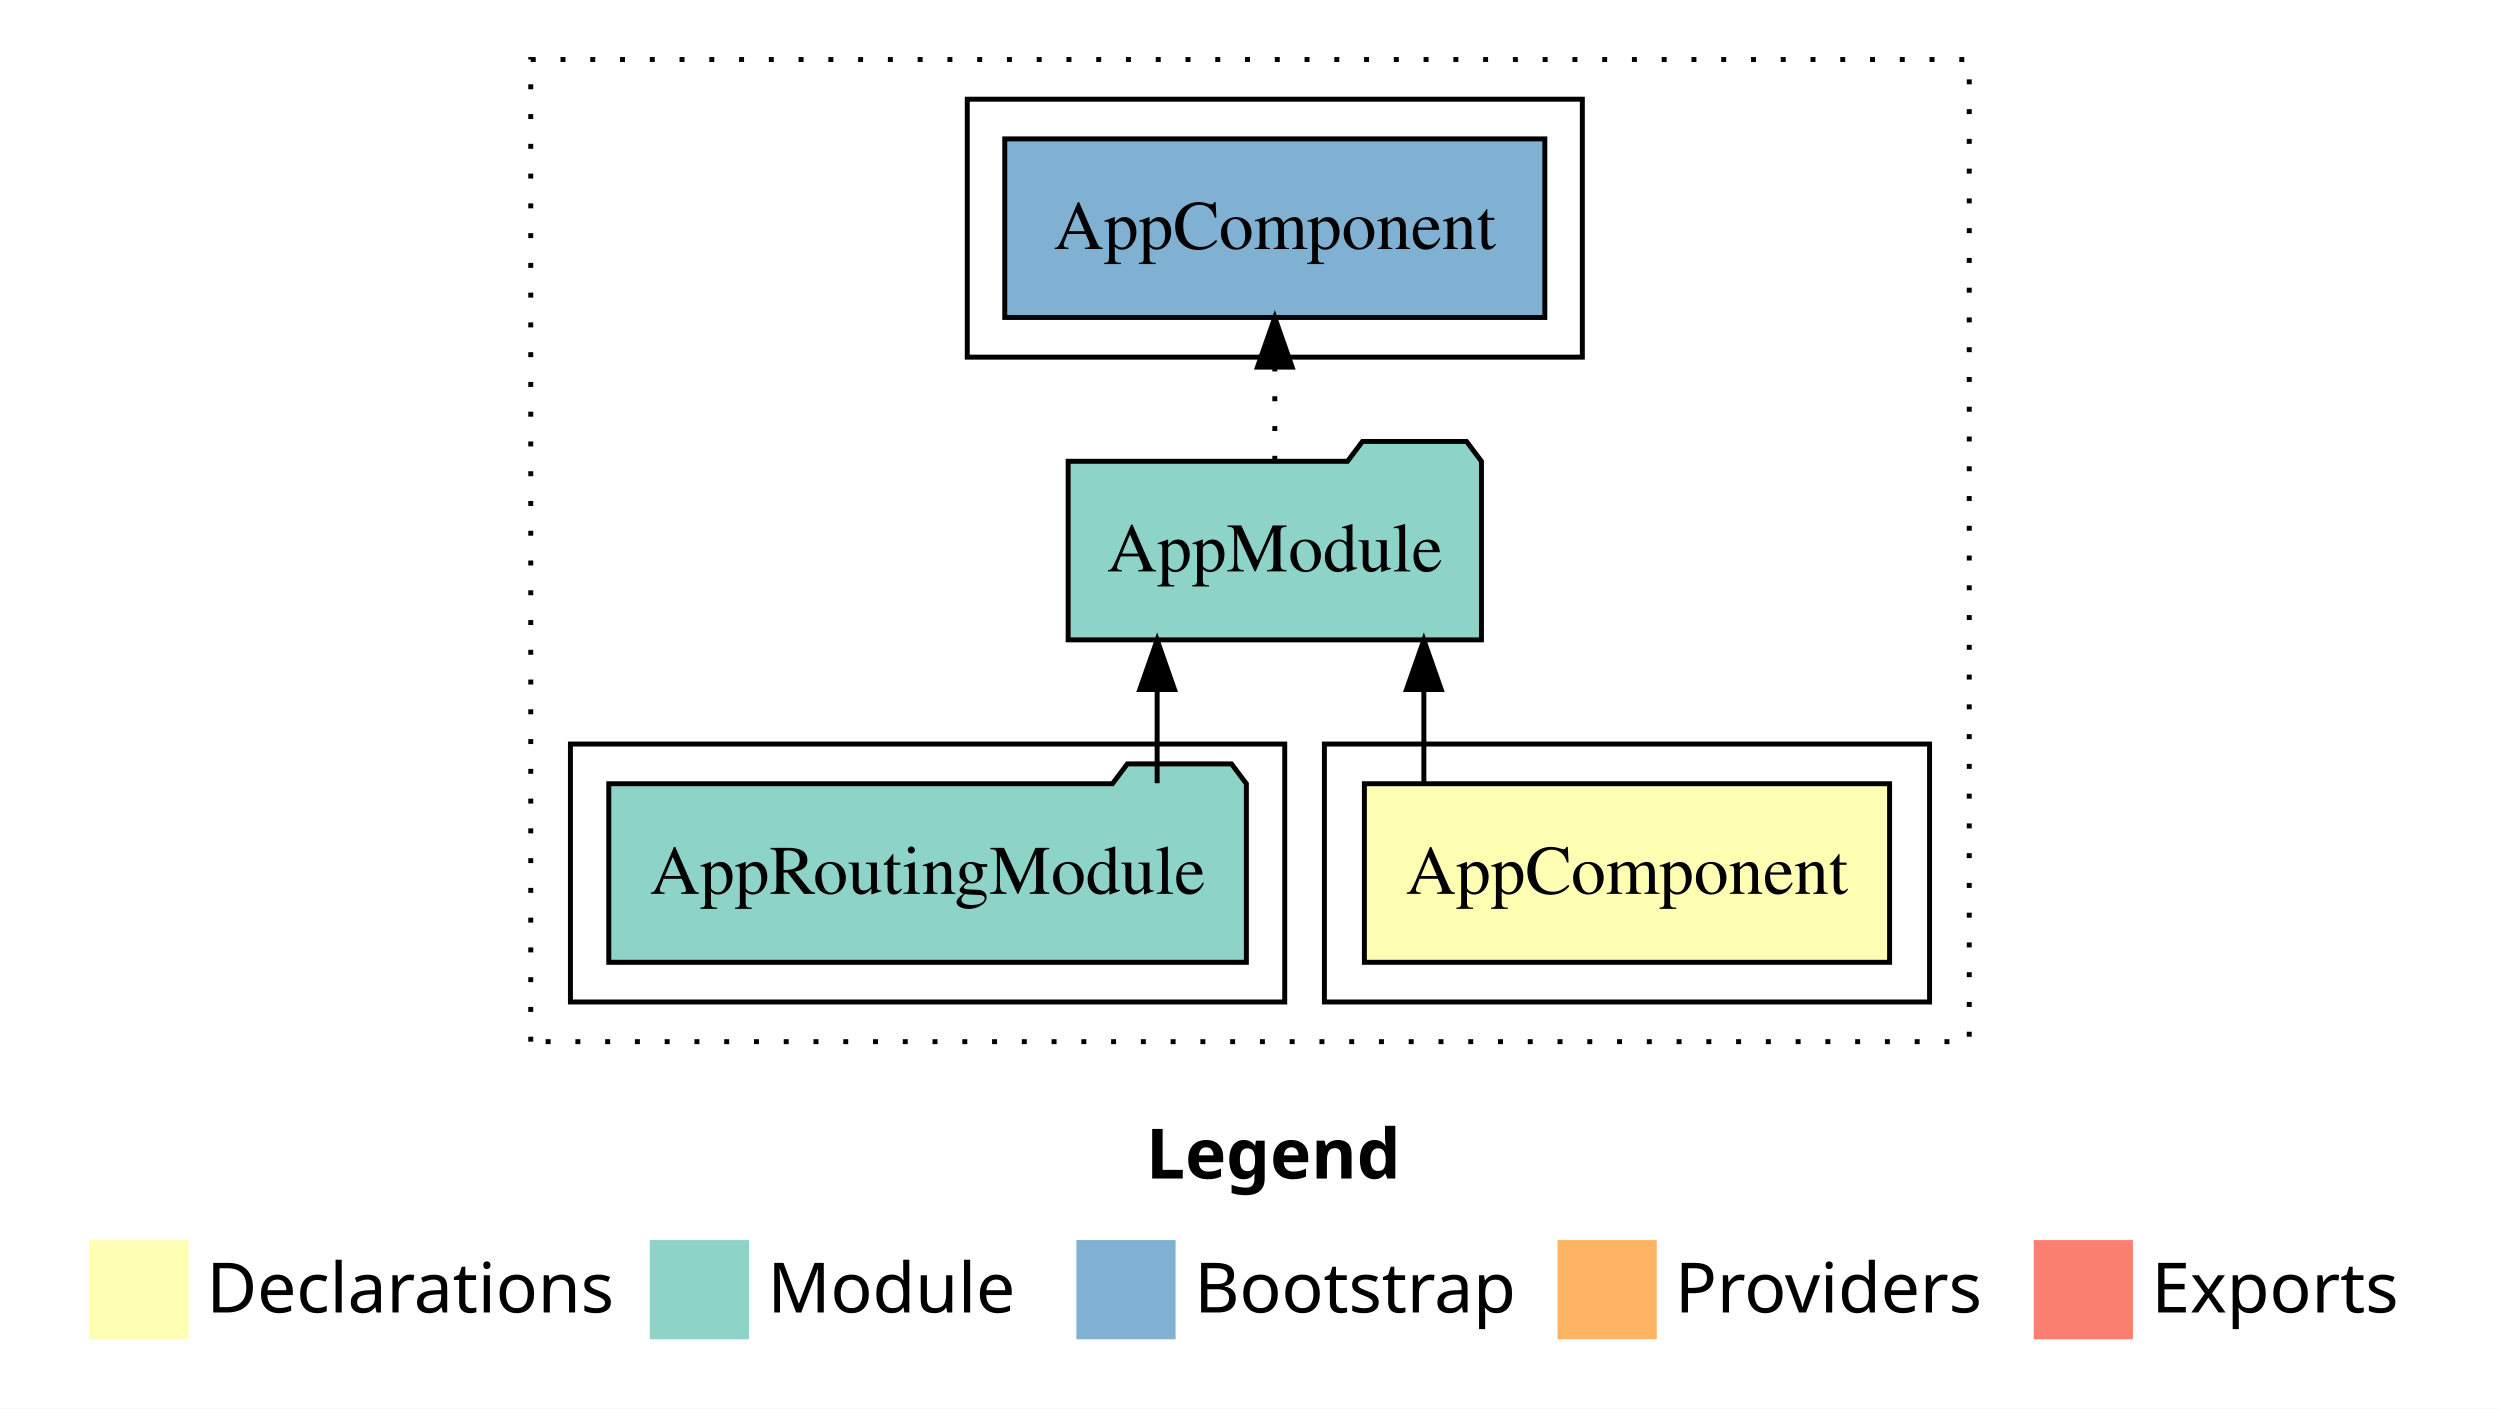
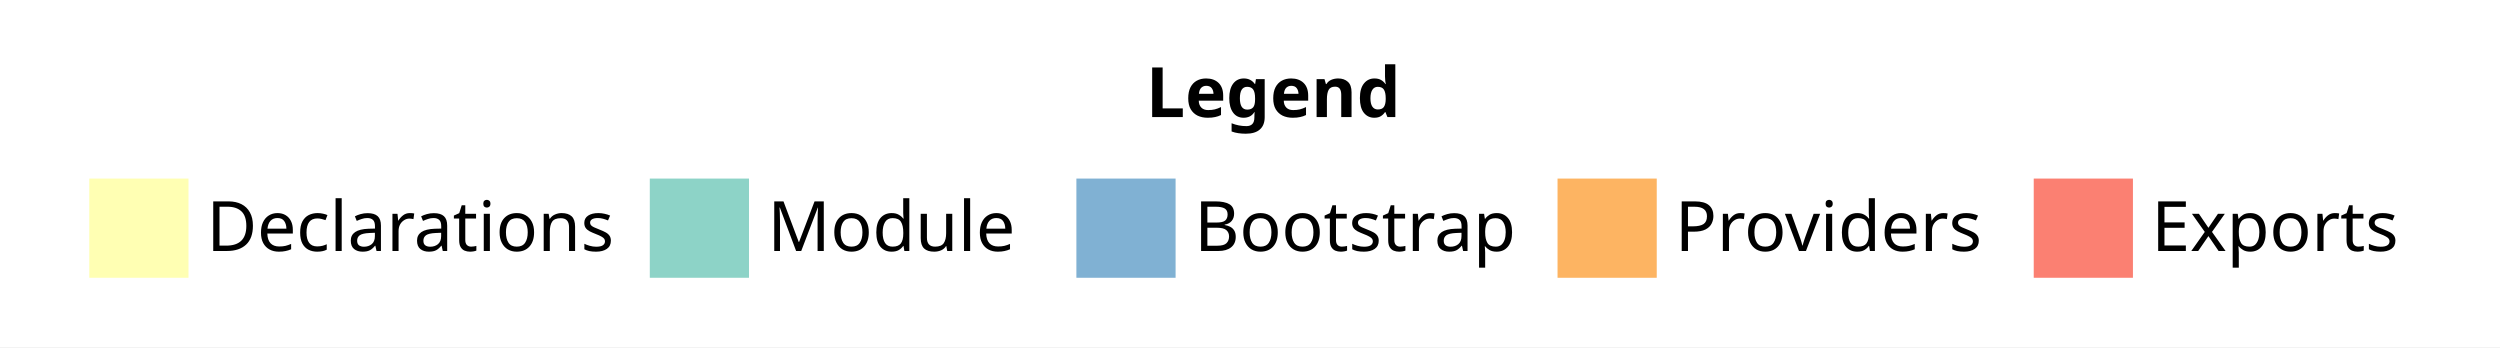
- <svg xmlns="http://www.w3.org/2000/svg" width="504pt" height="284pt" viewBox="0.00 0.00 504.00 284.00">
-   <g id="graph0" class="graph" transform="scale(1 1) rotate(0) translate(4 280)">
-     <polygon fill="white" stroke="transparent" points="-4,4 -4,-280 500,-280 500,4 -4,4" />
+ <svg xmlns="http://www.w3.org/2000/svg" width="504pt" height="70pt" viewBox="0.00 0.00 504.00 70.00">
+   <g id="graph0" class="graph" transform="scale(1 1) rotate(0) translate(4 66)">
+     <polygon fill="white" stroke="transparent" points="-4,4 -4,-66 500,-66 500,4 -4,4" />
    <text text-anchor="start" x="227.01" y="-42.4" font-family="Times-12" font-weight="bold" font-size="14.00">Legend</text>
    <polygon fill="#ffffb3" stroke="transparent" points="14,-10 14,-30 34,-30 34,-10 14,-10" />
    <text text-anchor="start" x="37.63" y="-15.4" font-family="Times-12" font-size="14.00">  Declarations</text>
    <polygon fill="#8dd3c7" stroke="transparent" points="127,-10 127,-30 147,-30 147,-10 127,-10" />
    <text text-anchor="start" x="150.73" y="-15.4" font-family="Times-12" font-size="14.00">  Module</text>
    <polygon fill="#80b1d3" stroke="transparent" points="213,-10 213,-30 233,-30 233,-10 213,-10" />
    <text text-anchor="start" x="236.78" y="-15.4" font-family="Times-12" font-size="14.00">  Bootstrap</text>
    <polygon fill="#fdb462" stroke="transparent" points="310,-10 310,-30 330,-30 330,-10 310,-10" />
    <text text-anchor="start" x="333.67" y="-15.4" font-family="Times-12" font-size="14.00">  Providers</text>
    <polygon fill="#fb8072" stroke="transparent" points="406,-10 406,-30 426,-30 426,-10 406,-10" />
    <text text-anchor="start" x="429.73" y="-15.4" font-family="Times-12" font-size="14.00">  Exports</text>
-     <g id="clust1" class="cluster">
-       <polygon fill="none" stroke="black" stroke-dasharray="1,5" points="103,-70 103,-268 393,-268 393,-70 103,-70" />
-     </g>
-     <g id="clust2" class="cluster">
-       <polygon fill="none" stroke="black" points="263,-78 263,-130 385,-130 385,-78 263,-78" />
-     </g>
-     <g id="clust4" class="cluster">
-       <polygon fill="none" stroke="black" points="111,-78 111,-130 255,-130 255,-78 111,-78" />
-     </g>
-     <g id="clust6" class="cluster">
-       <polygon fill="none" stroke="black" points="191,-208 191,-260 315,-260 315,-208 191,-208" />
-     </g>
-     <g id="node1" class="node">
-       <polygon fill="#ffffb3" stroke="black" points="376.94,-122 271.06,-122 271.06,-86 376.94,-86 376.94,-122" />
-       <text text-anchor="middle" x="324" y="-99.8" font-family="Times,serif" font-size="14.00">AppComponent</text>
-     </g>
-     <g id="node2" class="node">
-       <polygon fill="#8dd3c7" stroke="black" points="294.66,-187 291.66,-191 270.66,-191 267.66,-187 211.34,-187 211.34,-151 294.66,-151 294.66,-187" />
-       <text text-anchor="middle" x="253" y="-164.8" font-family="Times,serif" font-size="14.00">AppModule</text>
-     </g>
-     <g id="edge1" class="edge">
-       <path fill="none" stroke="black" d="M283.05,-122.11C283.05,-122.11 283.05,-140.99 283.05,-140.99" />
-       <polygon fill="black" stroke="black" points="279.55,-140.99 283.05,-150.99 286.55,-140.99 279.55,-140.99" />
-     </g>
-     <g id="node4" class="node">
-       <polygon fill="#80b1d3" stroke="black" points="307.44,-252 198.56,-252 198.56,-216 307.44,-216 307.44,-252" />
-       <text text-anchor="middle" x="253" y="-229.8" font-family="Times,serif" font-size="14.00">AppComponent </text>
-     </g>
-     <g id="edge3" class="edge">
-       <path fill="none" stroke="black" stroke-dasharray="1,5" d="M253,-187.11C253,-187.11 253,-205.99 253,-205.99" />
-       <polygon fill="black" stroke="black" points="249.5,-205.99 253,-215.99 256.5,-205.99 249.5,-205.99" />
-     </g>
-     <g id="node3" class="node">
-       <polygon fill="#8dd3c7" stroke="black" points="247.27,-122 244.27,-126 223.27,-126 220.27,-122 118.73,-122 118.73,-86 247.27,-86 247.27,-122" />
-       <text text-anchor="middle" x="183" y="-99.8" font-family="Times,serif" font-size="14.00">AppRoutingModule</text>
-     </g>
-     <g id="edge2" class="edge">
-       <path fill="none" stroke="black" d="M229.28,-122.11C229.28,-122.11 229.28,-140.99 229.28,-140.99" />
-       <polygon fill="black" stroke="black" points="225.78,-140.99 229.28,-150.99 232.78,-140.99 225.78,-140.99" />
-     </g>
  </g>
</svg>
